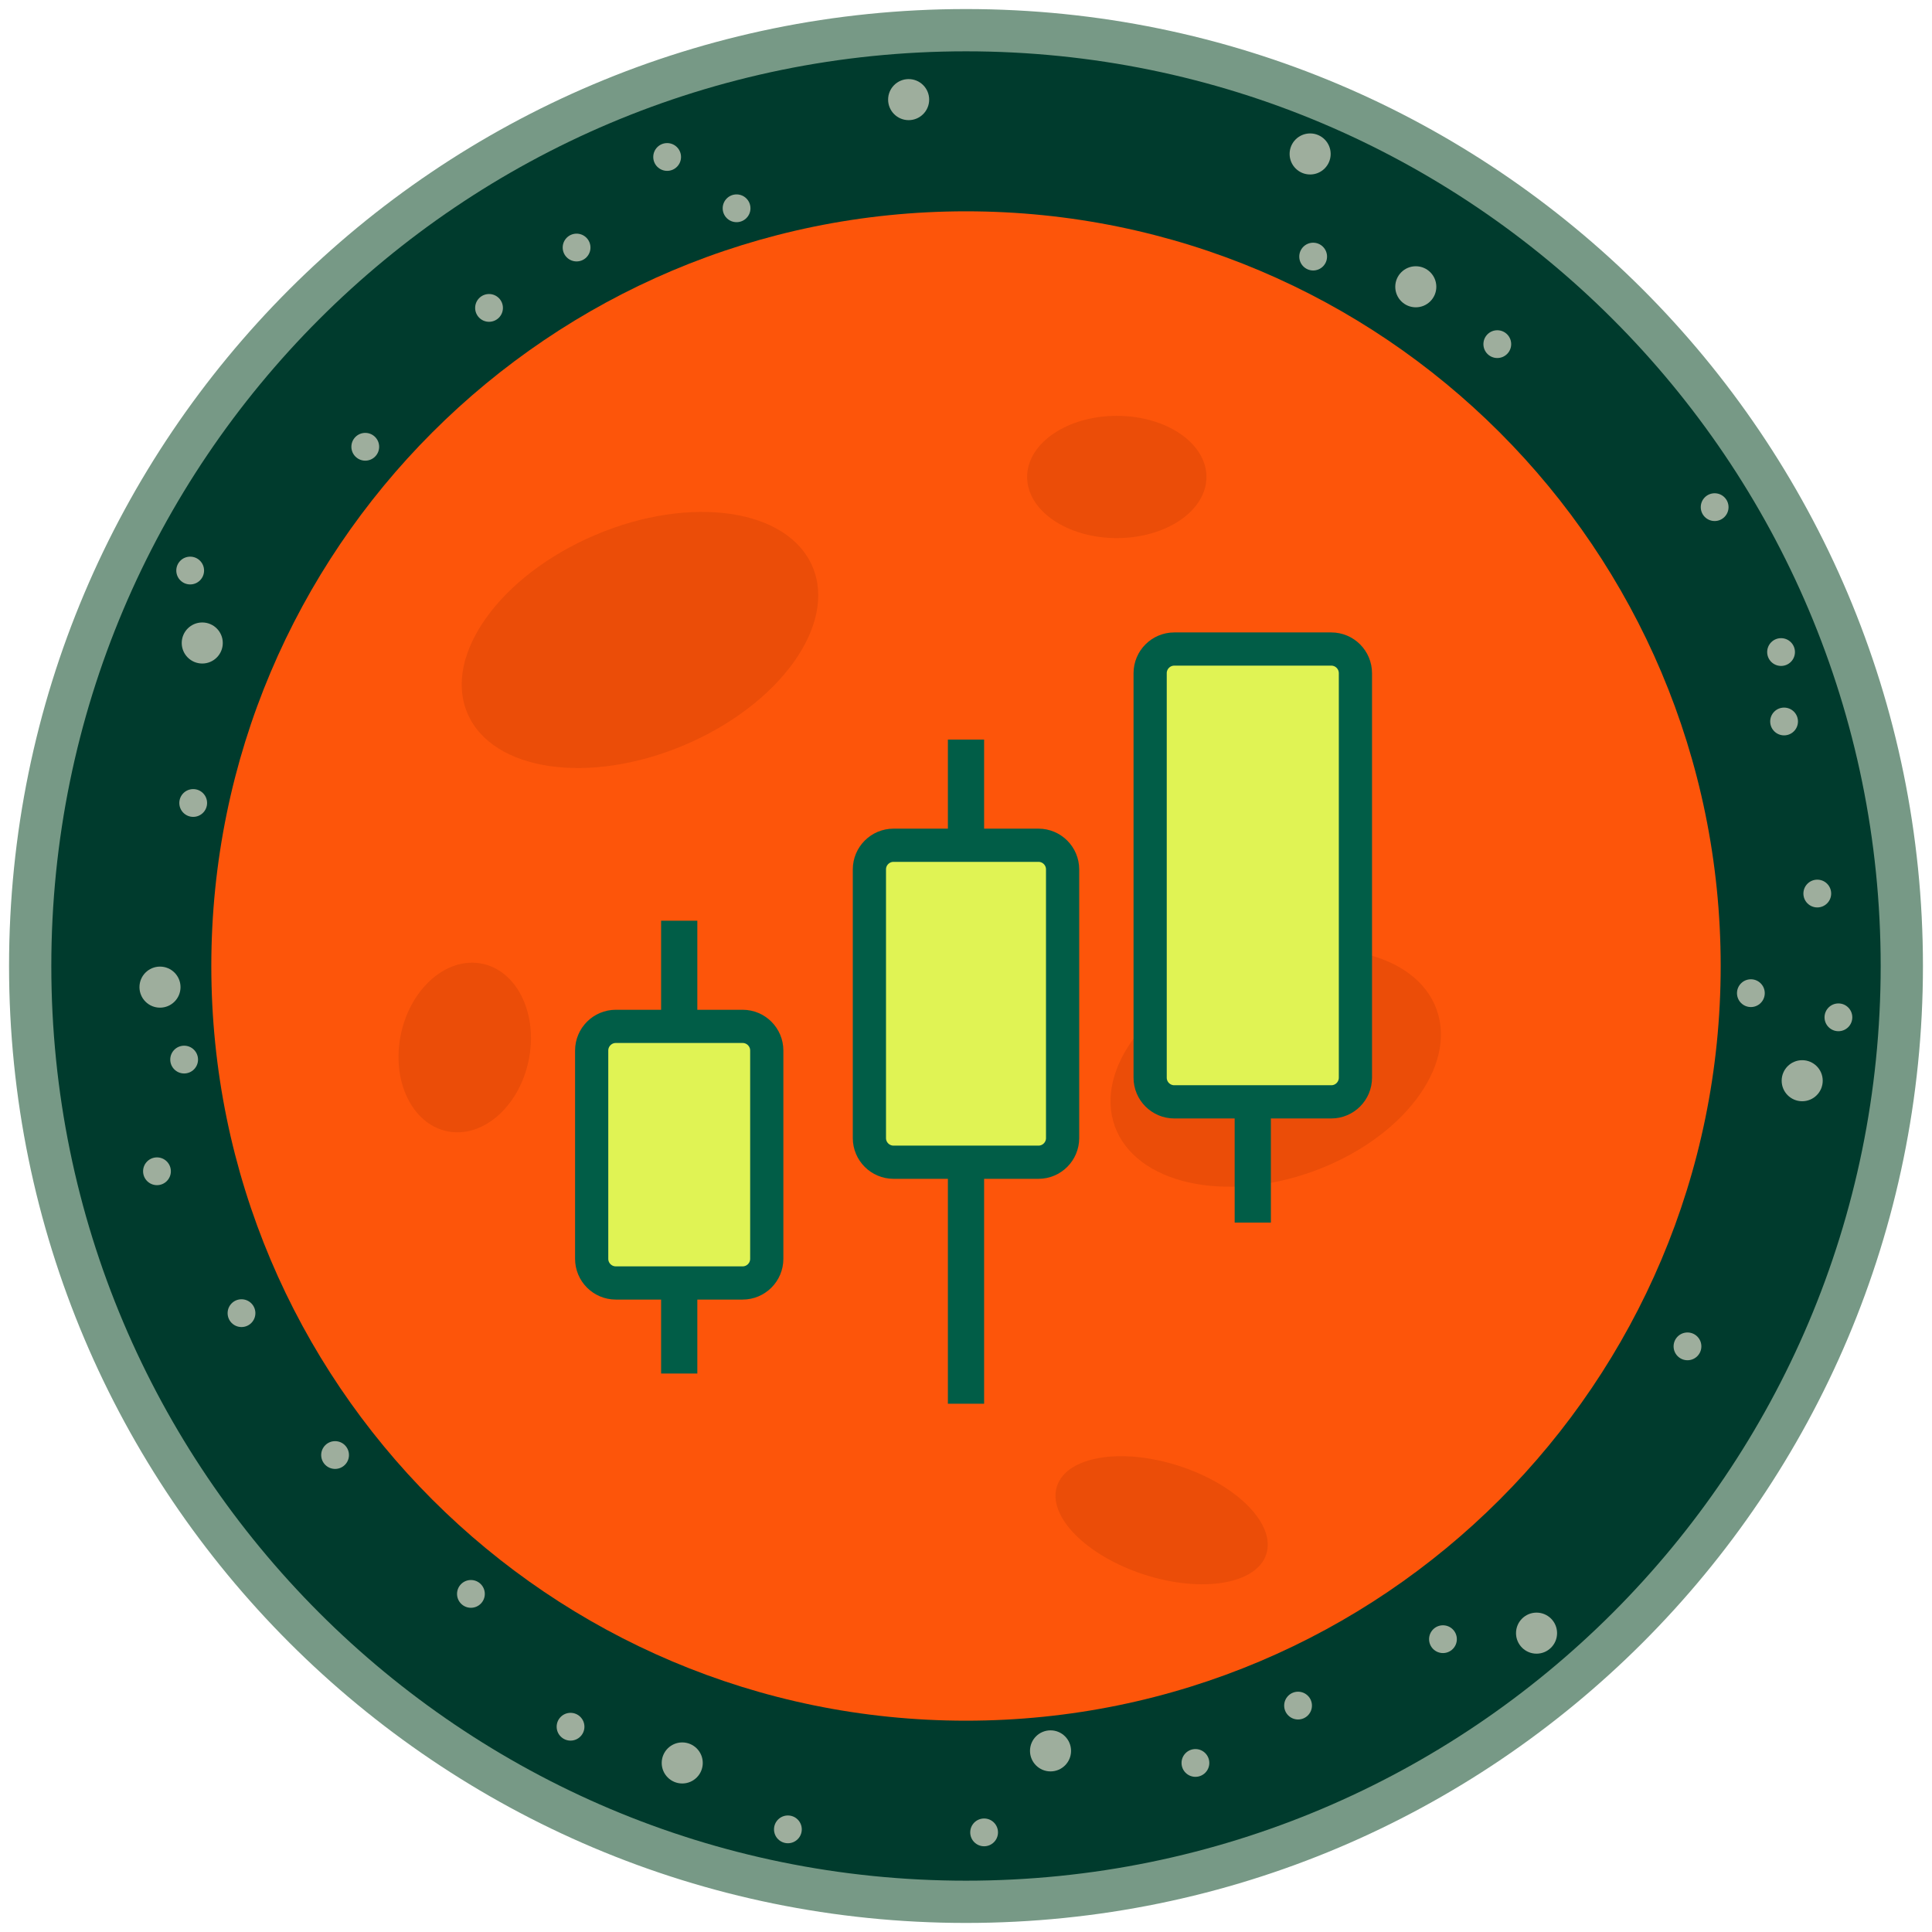
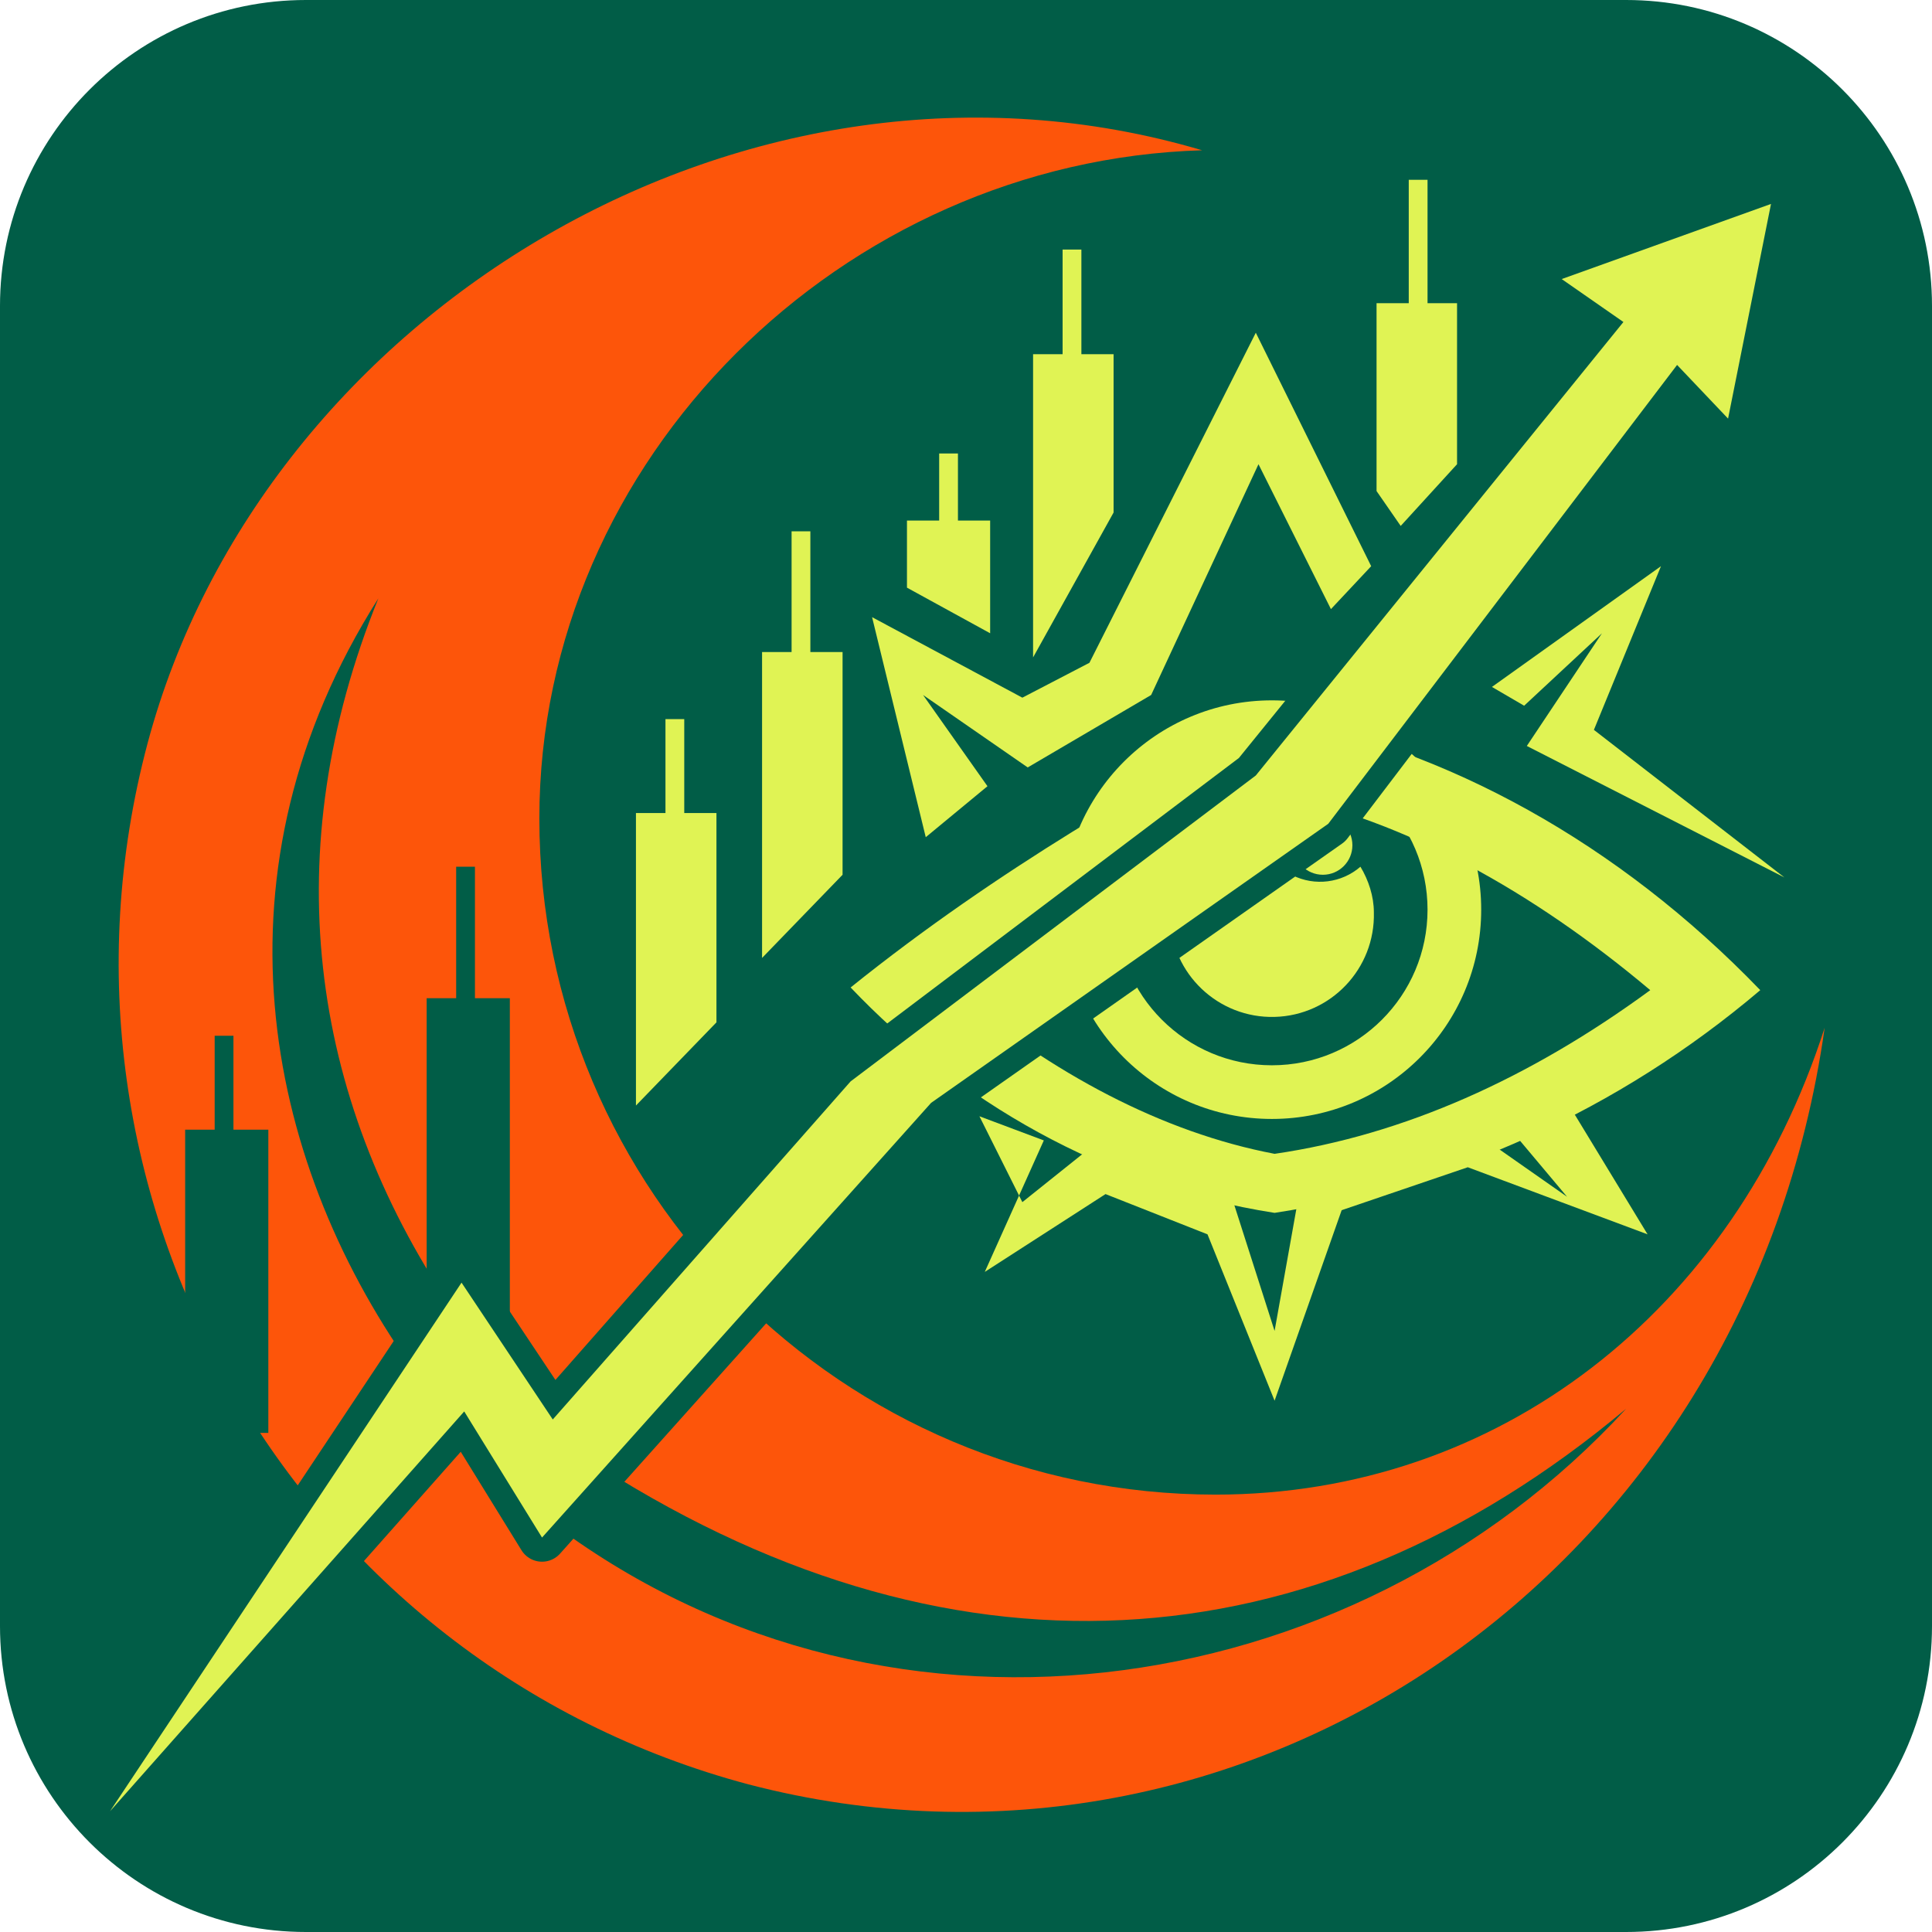
- <svg xmlns="http://www.w3.org/2000/svg" viewBox="0 0 64 64">
-   <circle cx="32" cy="32" r="31" fill="#003B2D" stroke="#779986" stroke-width="1.4" />
-   <g fill="#F6EFDC" fill-opacity=".64">
-     <circle cx="59.7" cy="35.8" r="0.68" />
-     <circle cx="58" cy="32.9" r="0.46" />
-     <circle cx="60.9" cy="33.7" r="0.46" />
-     <circle cx="55.9" cy="44.6" r="0.46" />
-     <circle cx="50.9" cy="54.1" r="0.68" />
-     <circle cx="47.8" cy="54.3" r="0.46" />
-     <circle cx="43" cy="56.5" r="0.46" />
-     <circle cx="32.6" cy="60.7" r="0.46" />
-     <circle cx="34.8" cy="58" r="0.68" />
-     <circle cx="39.6" cy="58.4" r="0.46" />
-     <circle cx="26.1" cy="60.6" r="0.46" />
-     <circle cx="18.9" cy="57.2" r="0.46" />
-     <circle cx="22.6" cy="58.4" r="0.68" />
-     <circle cx="15.6" cy="52.8" r="0.46" />
-     <circle cx="11.1" cy="48.2" r="0.46" />
-     <circle cx="5.2" cy="38.8" r="0.46" />
-     <circle cx="5.3" cy="32.7" r="0.68" />
-     <circle cx="8" cy="43.5" r="0.46" />
-     <circle cx="6.1" cy="35.1" r="0.46" />
-     <circle cx="6.3" cy="18.9" r="0.46" />
-     <circle cx="6.7" cy="21.3" r="0.68" />
-     <circle cx="6.4" cy="26.6" r="0.46" />
-     <circle cx="12.1" cy="14.8" r="0.46" />
-     <circle cx="16.2" cy="10.2" r="0.46" />
-     <circle cx="30.1" cy="3.3" r="0.68" />
-     <circle cx="22.1" cy="5.2" r="0.46" />
-     <circle cx="24.4" cy="6.9" r="0.46" />
-     <circle cx="19.1" cy="8.2" r="0.46" />
-     <circle cx="43.4" cy="5.1" r="0.68" />
-     <circle cx="43.5" cy="8.5" r="0.46" />
-     <circle cx="49.6" cy="11.4" r="0.46" />
-     <circle cx="56.8" cy="16.8" r="0.46" />
-     <circle cx="46.9" cy="9.5" r="0.68" />
-     <circle cx="59.1" cy="23.9" r="0.46" />
-     <circle cx="59" cy="21.6" r="0.46" />
-     <circle cx="60.2" cy="29.6" r="0.46" />
+ <svg xmlns="http://www.w3.org/2000/svg" viewBox="152 152 720 720">
+   <rect x="152" y="152" width="720" height="720" rx="114" fill="#015D47" />
+   <path fill="#FD550A" d="M600 208C431 158 250 268 207 429c-45 169 55 343 224 388 184 48 372-77 401-282-34 106-122 174-227 174-139 0-252-113-252-252 0-134 113-245 247-249Z" />
+   <path fill="#015D47" d="M293 375c-64 101-43 208 12 286l15-22c-53-79-65-170-27-264Zm60 341c125 98 302 73 405-39-117 98-254 106-388 18Z" />
+   <path fill="#015D47" d="M232 538h7v35h13v113h-31V573h11Zm90-63h7v49h13v135h-31V524h11Z" />
+   <path fill="#E0F354" d="M400 420h7v35h12v78l-30 31V455h11Zm47-70h7v45h12v83l-30 31V395h11Zm55-29h7v25h12v42l-31-17v-25h12Zm46-76h7v39h12v59l-30 54V284h11Zm129-26h7v46h11v60l-21 23-9-13v-70h12Z" />
+   <g fill="#E0F354">
+     <path d="m708 408 63-45-25 61 71 55-96-49 28-42-29 27Zm-191 160 24 9-22 49 45-29 38 15 25 62 25-71 47-16 67 25-31-51-20 12 21 25-40-28-59 22-10 56-16-50-53-18-25 20Z" />
+     <path fill-rule="evenodd" d="M469 520c56-45 112-76 157-101 65 12 129 47 182 102-53 45-116 73-181 83-64-10-118-42-158-84Zm38 1c37 31 78 53 120 61 48-7 95-28 140-61-44-37-91-63-139-73-42 18-82 42-121 73Z" />
+     <path fill-rule="evenodd" d="M704 491a78 78 0 1 1-156 0 78 78 0 1 1 156 0Zm-20 0a58 58 0 1 0-116 0 58 58 0 1 0 116 0Z" />
+     <path d="M625 455a38 38 0 1 0 39 37c0-6-2-12-5-17a23 23 0 0 1-38-19Z" />
+     <circle cx="645" cy="467" r="11" />
  </g>
-   <circle cx="32" cy="32" r="25" fill="#FD550A" />
-   <g fill="#A53004" fill-opacity=".2" transform="translate(-11.2 -11.2) scale(1.35)">
-     <ellipse cx="24" cy="24" rx="4.6" ry="2.8" transform="rotate(-23 24 24)" />
-     <ellipse cx="35.7" cy="20" rx="2.2" ry="1.5" />
-     <ellipse cx="19.7" cy="34" rx="1.6" ry="2.1" transform="rotate(12 19.7 34)" />
-     <ellipse cx="39.6" cy="34.5" rx="4.2" ry="2.7" transform="rotate(-20 39.6 34.5)" />
-     <ellipse cx="36.8" cy="45.6" rx="2.7" ry="1.4" transform="rotate(18 36.8 45.6)" />
-   </g>
-   <path id="wicks" d="M22.5 30.5V34 M22.5 42.5V45.5 M32 24.5V28 M32 38.5V46.5 M41.5 36.5V40.5" fill="none" stroke="#015D47" stroke-width="1.2" />
-   <g fill="#E0F354" stroke="#015D47" stroke-width="1.1">
-     <rect x="19.6" y="34" width="5.8" height="8.5" rx=".8" />
-     <rect x="28.8" y="28" width="6.4" height="10.5" rx=".8" />
-     <rect x="38.1" y="21.5" width="6.8" height="15" rx=".8" />
-   </g>
+   <path fill="#E0F354" d="m477 382 56 30 25-13 62-123 43 87-15 16-27-54-40 86-46 27-39-27 24 34-23 19Z" />
+   <path fill="#E0F354" stroke="#015D47" stroke-width="18" stroke-linejoin="round" paint-order="stroke fill" d="m193 827 131-197 34 51 111-126 151-114 137-169-23-16 78-28-16 80-19-20-130 171-148 104-145 162-29-47Z" />
</svg>
